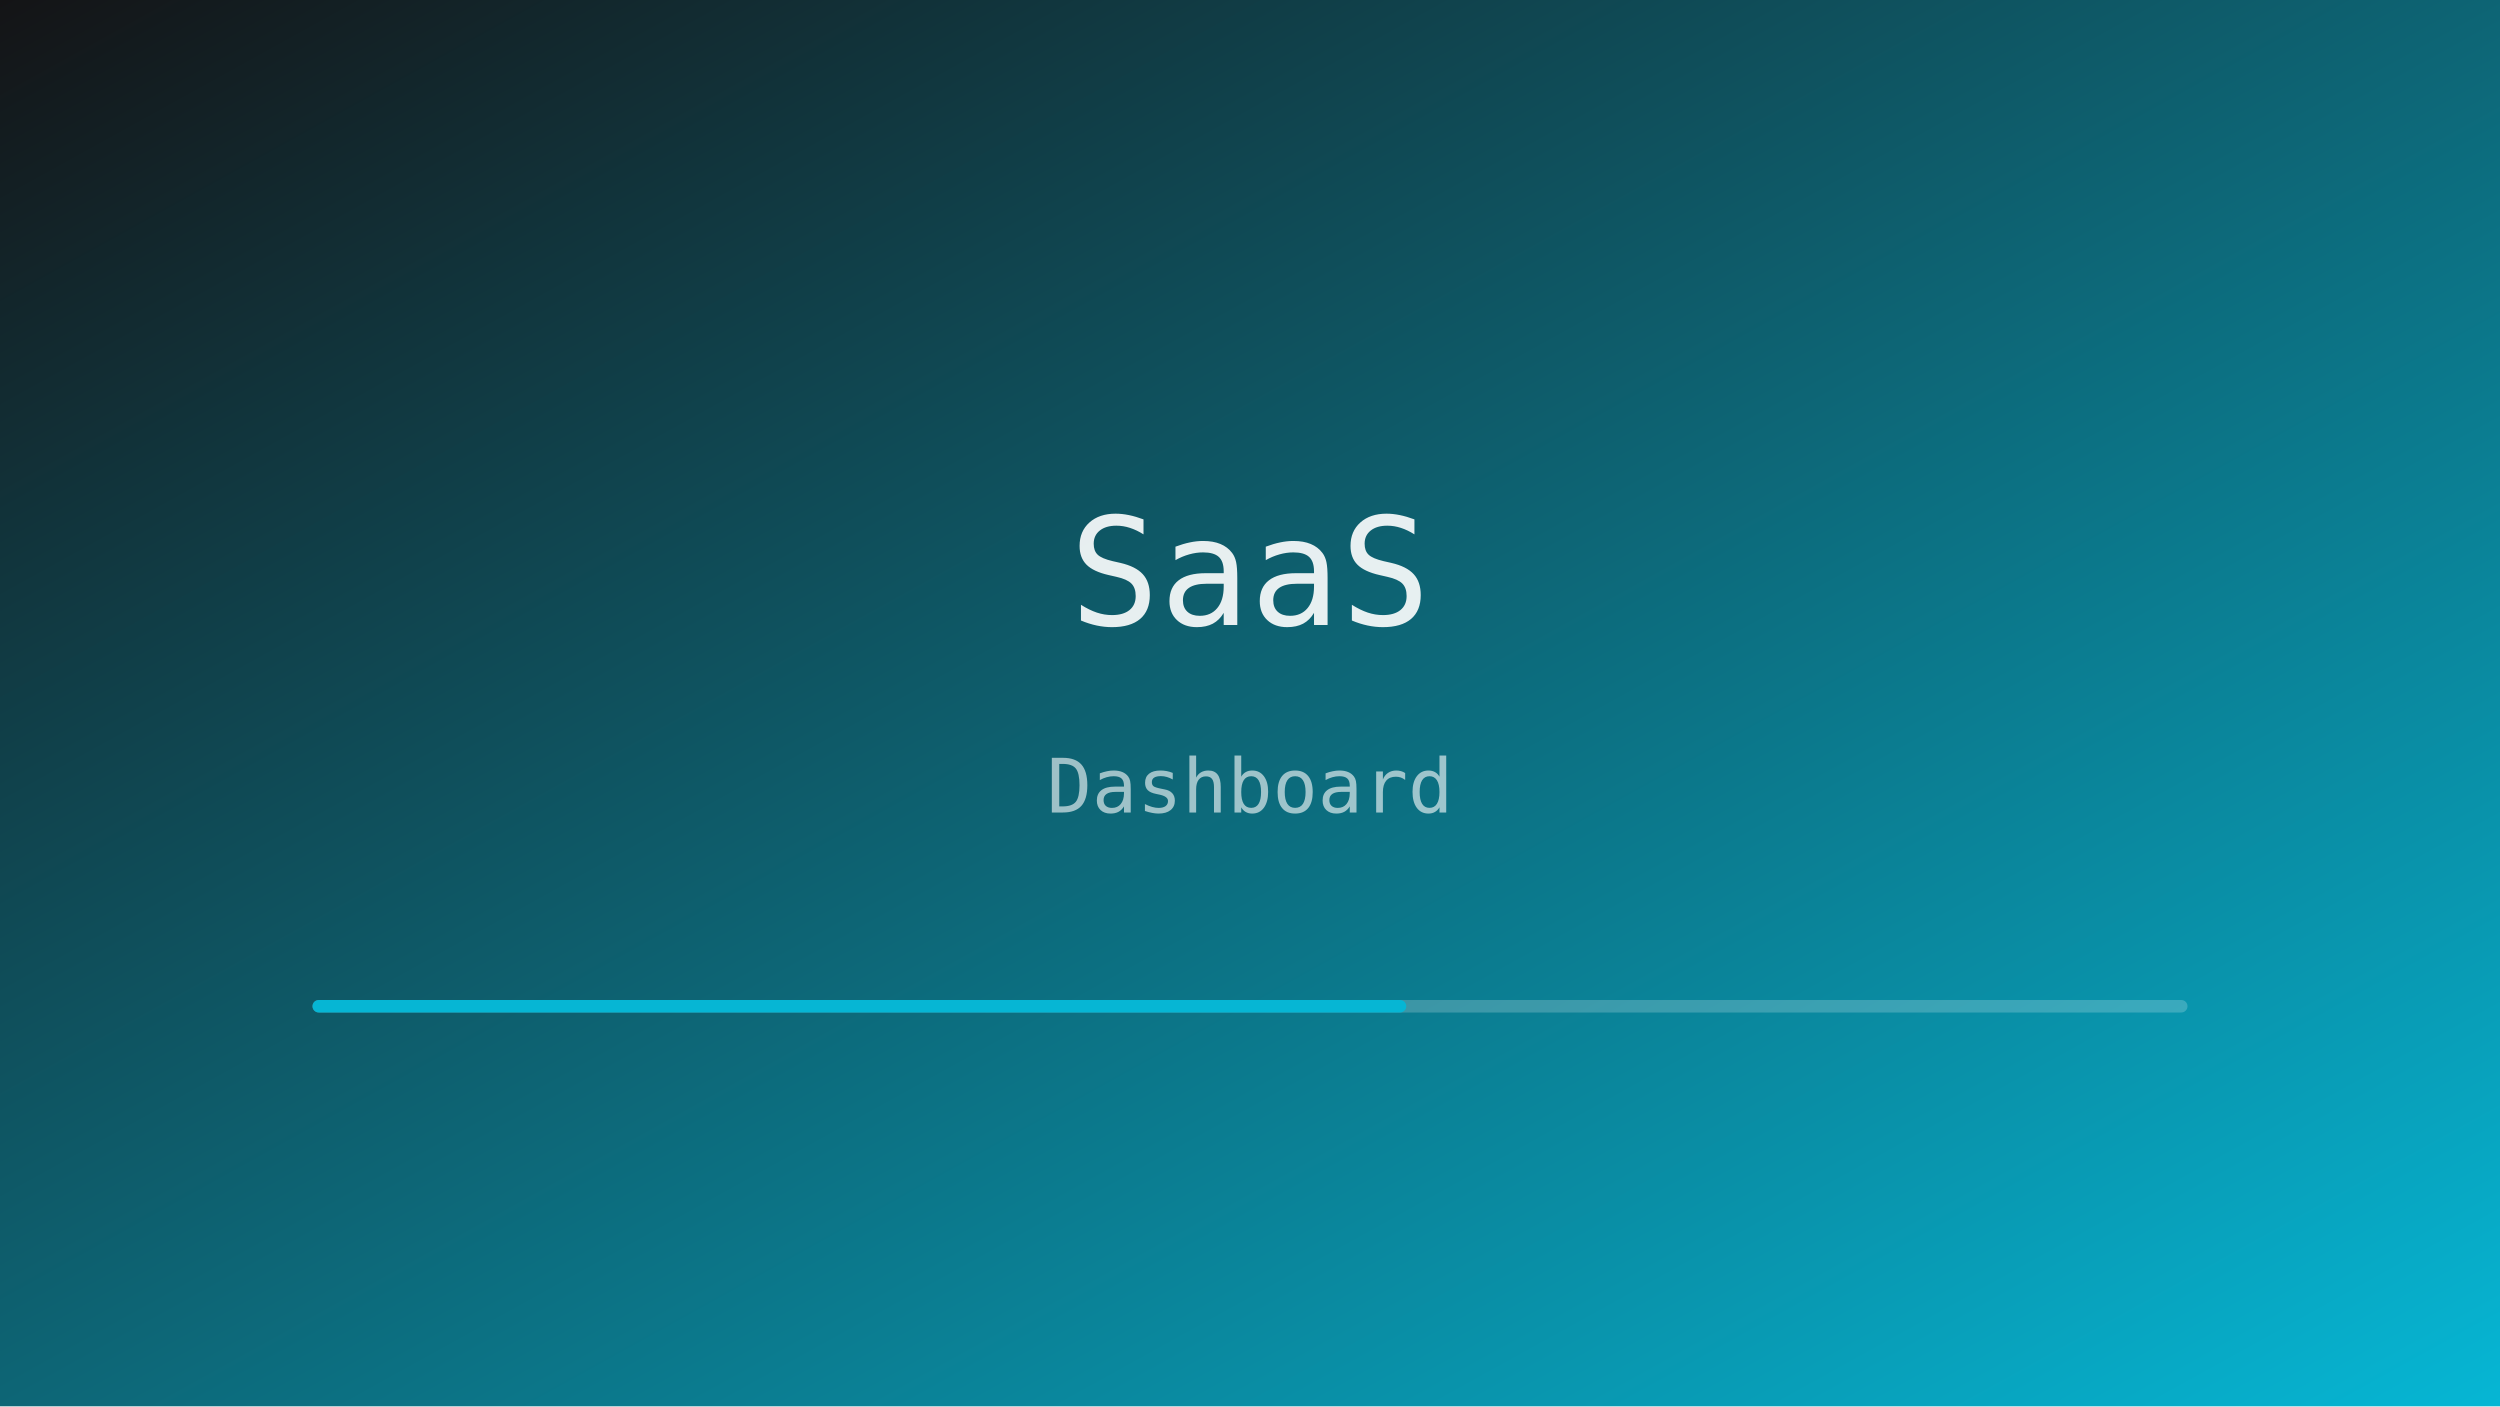
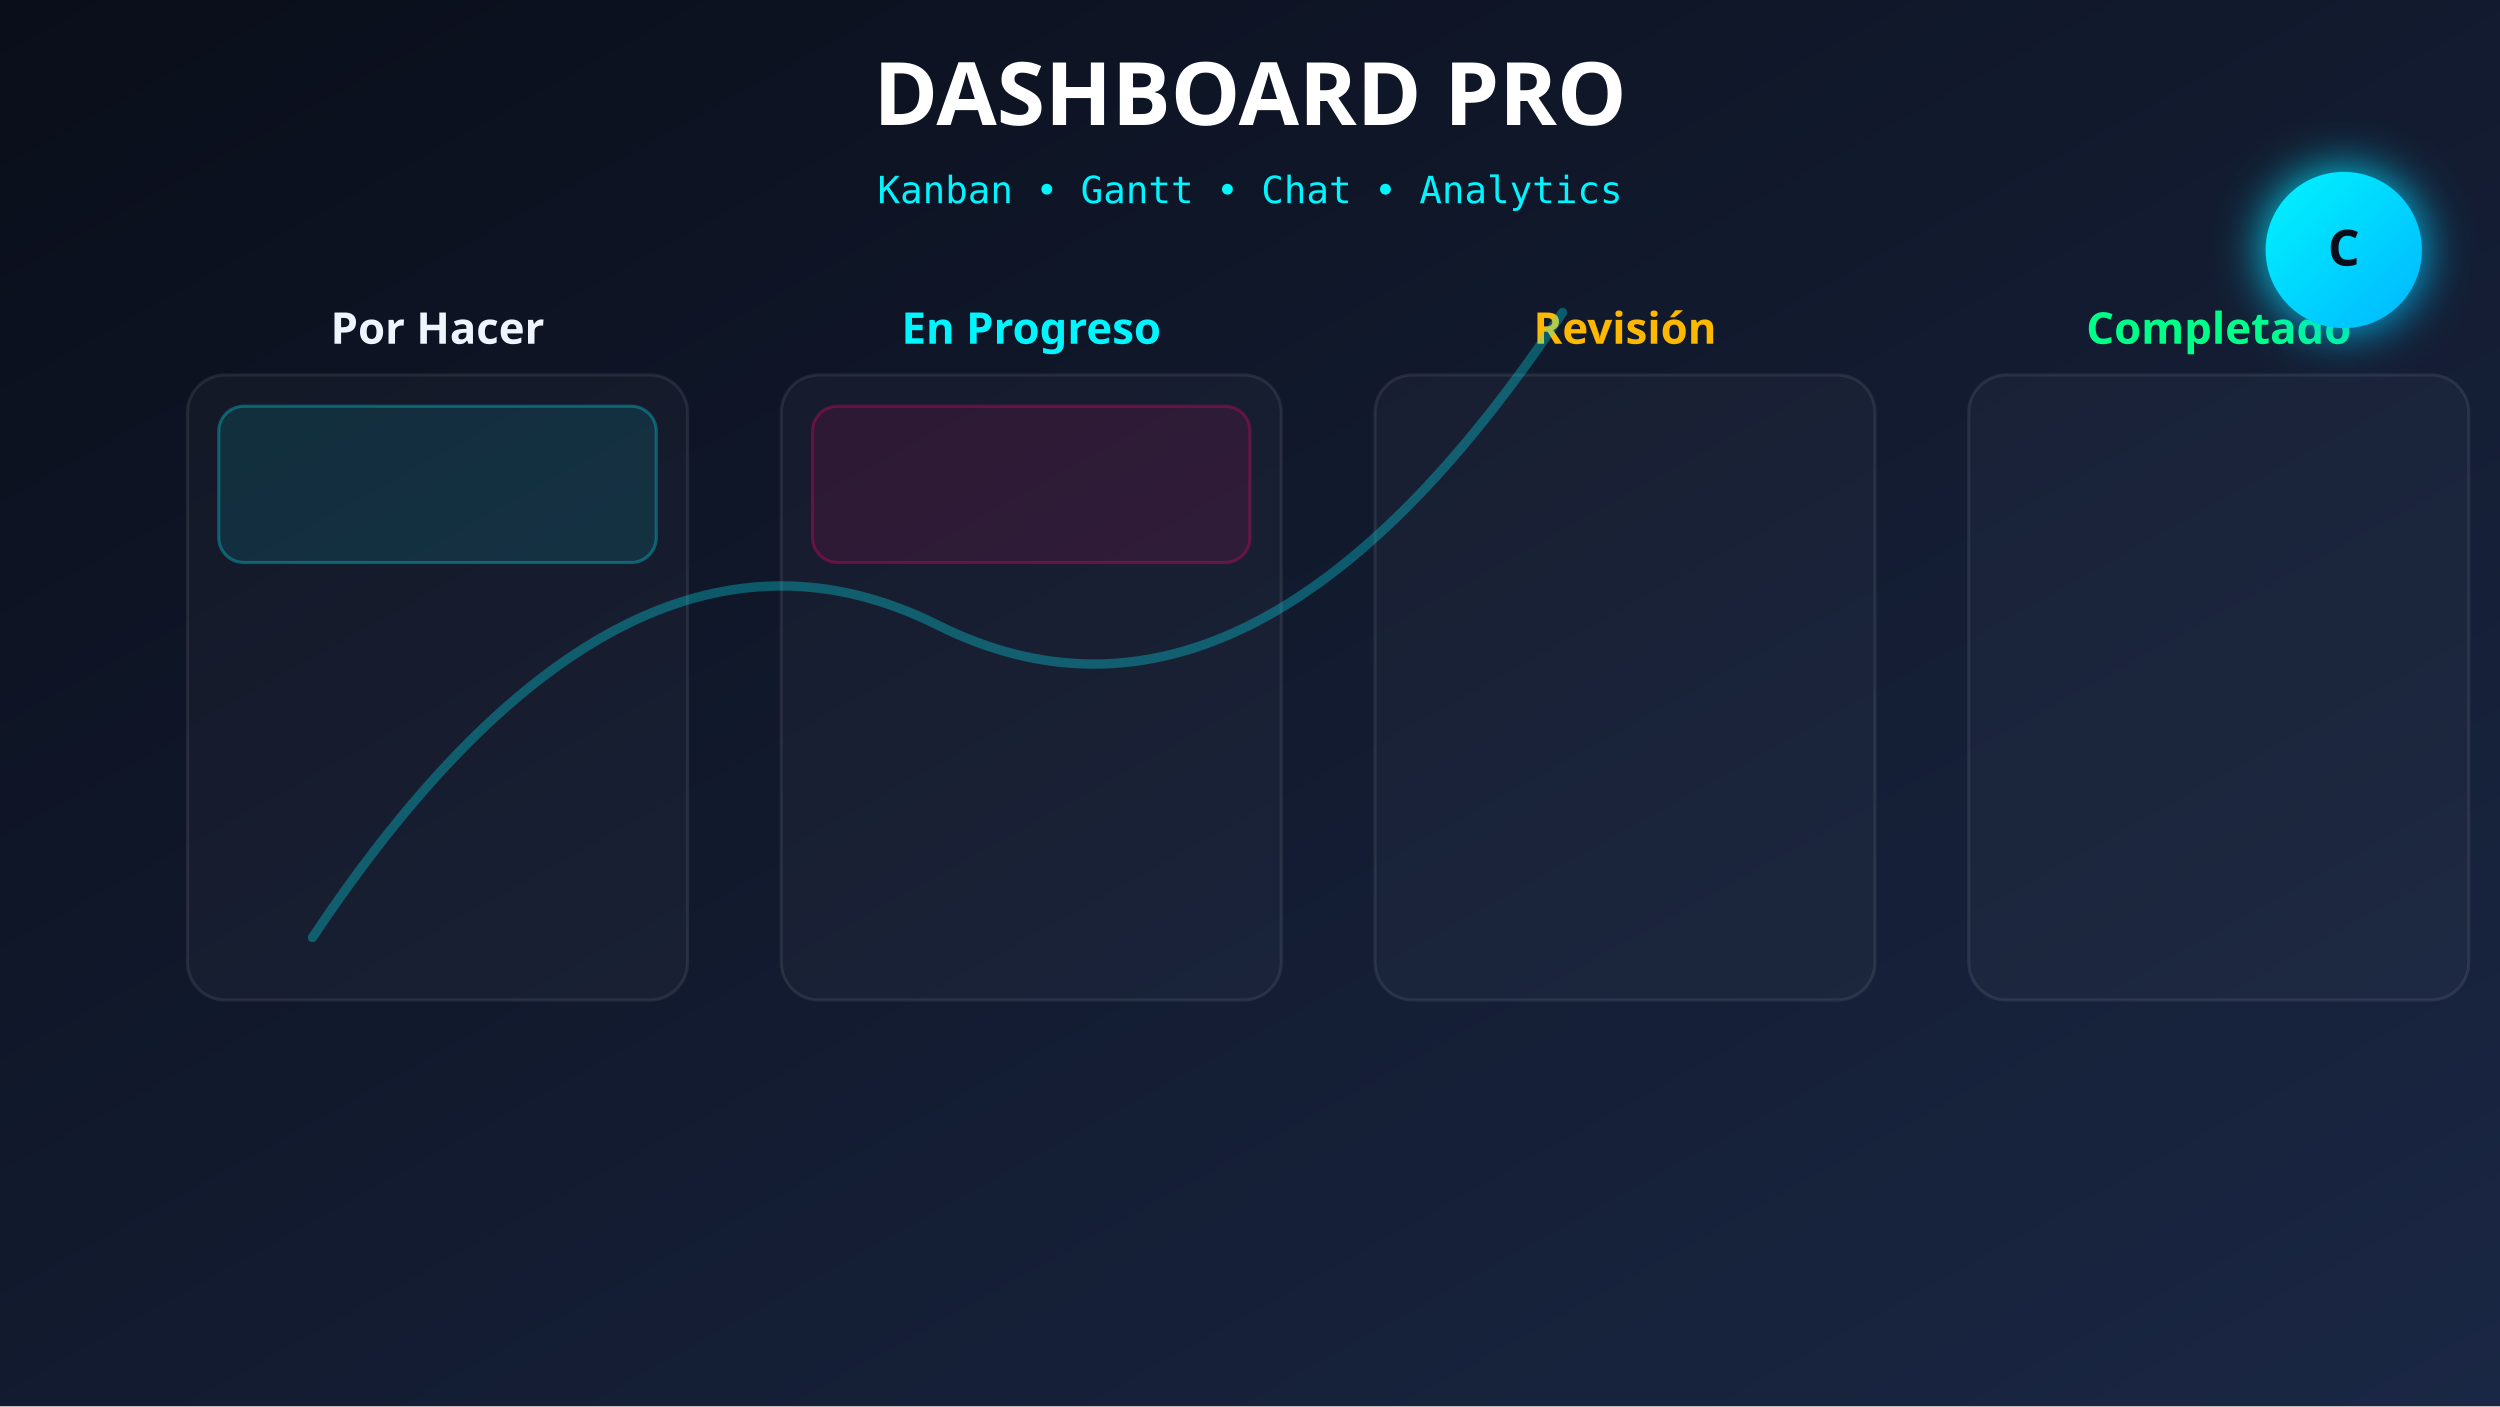
<svg xmlns="http://www.w3.org/2000/svg" width="800" height="450" viewBox="0 0 800 450">
  <defs>
    <linearGradient id="bg-dashboard" x1="0%" y1="0%" x2="100%" y2="100%">
-       <stop offset="0%" style="stop-color:#141416" />
-       <stop offset="100%" style="stop-color:#06b6d4" />
+       <stop offset="0%" style="stop-color:#0a0e1a" />
+       <stop offset="100%" style="stop-color:#1a2744" />
    </linearGradient>
+     <linearGradient id="cyan-glow" x1="0%" y1="0%" x2="100%" y2="100%">
+       <stop offset="0%" style="stop-color:#00f5ff" />
+       <stop offset="100%" style="stop-color:#00b6ff" />
+     </linearGradient>
+     <filter id="glow-cyan" x="-50%" y="-50%" width="200%" height="200%">
+       <feGaussianBlur stdDeviation="8" result="coloredBlur" />
+       <feMerge>
+         <feMergeNode in="coloredBlur" />
+         <feMergeNode in="SourceGraphic" />
+       </feMerge>
+     </filter>
  </defs>
  <rect width="800" height="450" fill="url(#bg-dashboard)" />
-   <text x="400" y="200" font-family="monospace" font-size="48" fill="white" text-anchor="middle" opacity="0.9">SaaS</text>
-   <text x="400" y="260" font-family="monospace" font-size="24" fill="white" text-anchor="middle" opacity="0.6">Dashboard</text>
-   <rect x="100" y="320" width="600" height="4" fill="white" opacity="0.2" rx="2" />
-   <rect x="100" y="320" width="350" height="4" fill="#06b6d4" rx="2" />
+   <rect x="60" y="120" width="160" height="200" rx="12" fill="rgba(255,255,255,0.03)" stroke="rgba(255,255,255,0.08)" />
+   <rect x="250" y="120" width="160" height="200" rx="12" fill="rgba(255,255,255,0.03)" stroke="rgba(255,255,255,0.08)" />
+   <rect x="440" y="120" width="160" height="200" rx="12" fill="rgba(255,255,255,0.03)" stroke="rgba(255,255,255,0.08)" />
+   <rect x="630" y="120" width="160" height="200" rx="12" fill="rgba(255,255,255,0.03)" stroke="rgba(255,255,255,0.08)" />
+   <rect x="70" y="130" width="140" height="50" rx="8" fill="rgba(0,245,255,0.1)" stroke="rgba(0,245,255,0.3)" />
+   <rect x="260" y="130" width="140" height="50" rx="8" fill="rgba(255,0,110,0.1)" stroke="rgba(255,0,110,0.3)" />
+   <text x="140" y="110" font-family="Space Grotesk, sans-serif" font-size="14" font-weight="600" fill="#f0f4ff" text-anchor="middle">Por Hacer</text>
+   <text x="330" y="110" font-family="Space Grotesk, sans-serif" font-size="14" font-weight="600" fill="#00f5ff" text-anchor="middle">En Progreso</text>
+   <text x="520" y="110" font-family="Space Grotesk, sans-serif" font-size="14" font-weight="600" fill="#ffb800" text-anchor="middle">Revisión</text>
+   <text x="710" y="110" font-family="Space Grotesk, sans-serif" font-size="14" font-weight="600" fill="#00ff88" text-anchor="middle">Completado</text>
+   <text x="400" y="40" font-family="Space Grotesk, sans-serif" font-size="28" font-weight="700" fill="white" text-anchor="middle">DASHBOARD PRO</text>
+   <text x="400" y="65" font-family="JetBrains Mono, monospace" font-size="12" fill="#00f5ff" text-anchor="middle">Kanban • Gantt • Chat • Analytics</text>
+   <path d="M100 300 Q200 150 300 200 T500 100" fill="none" stroke="rgba(0,245,255,0.3)" stroke-width="3" stroke-linecap="round" />
+   <circle cx="750" cy="80" r="25" fill="url(#cyan-glow)" filter="url(#glow-cyan)" />
+   <text x="750" y="85" font-family="Space Grotesk, sans-serif" font-size="16" font-weight="700" fill="#0a0e1a" text-anchor="middle">C</text>
</svg>
